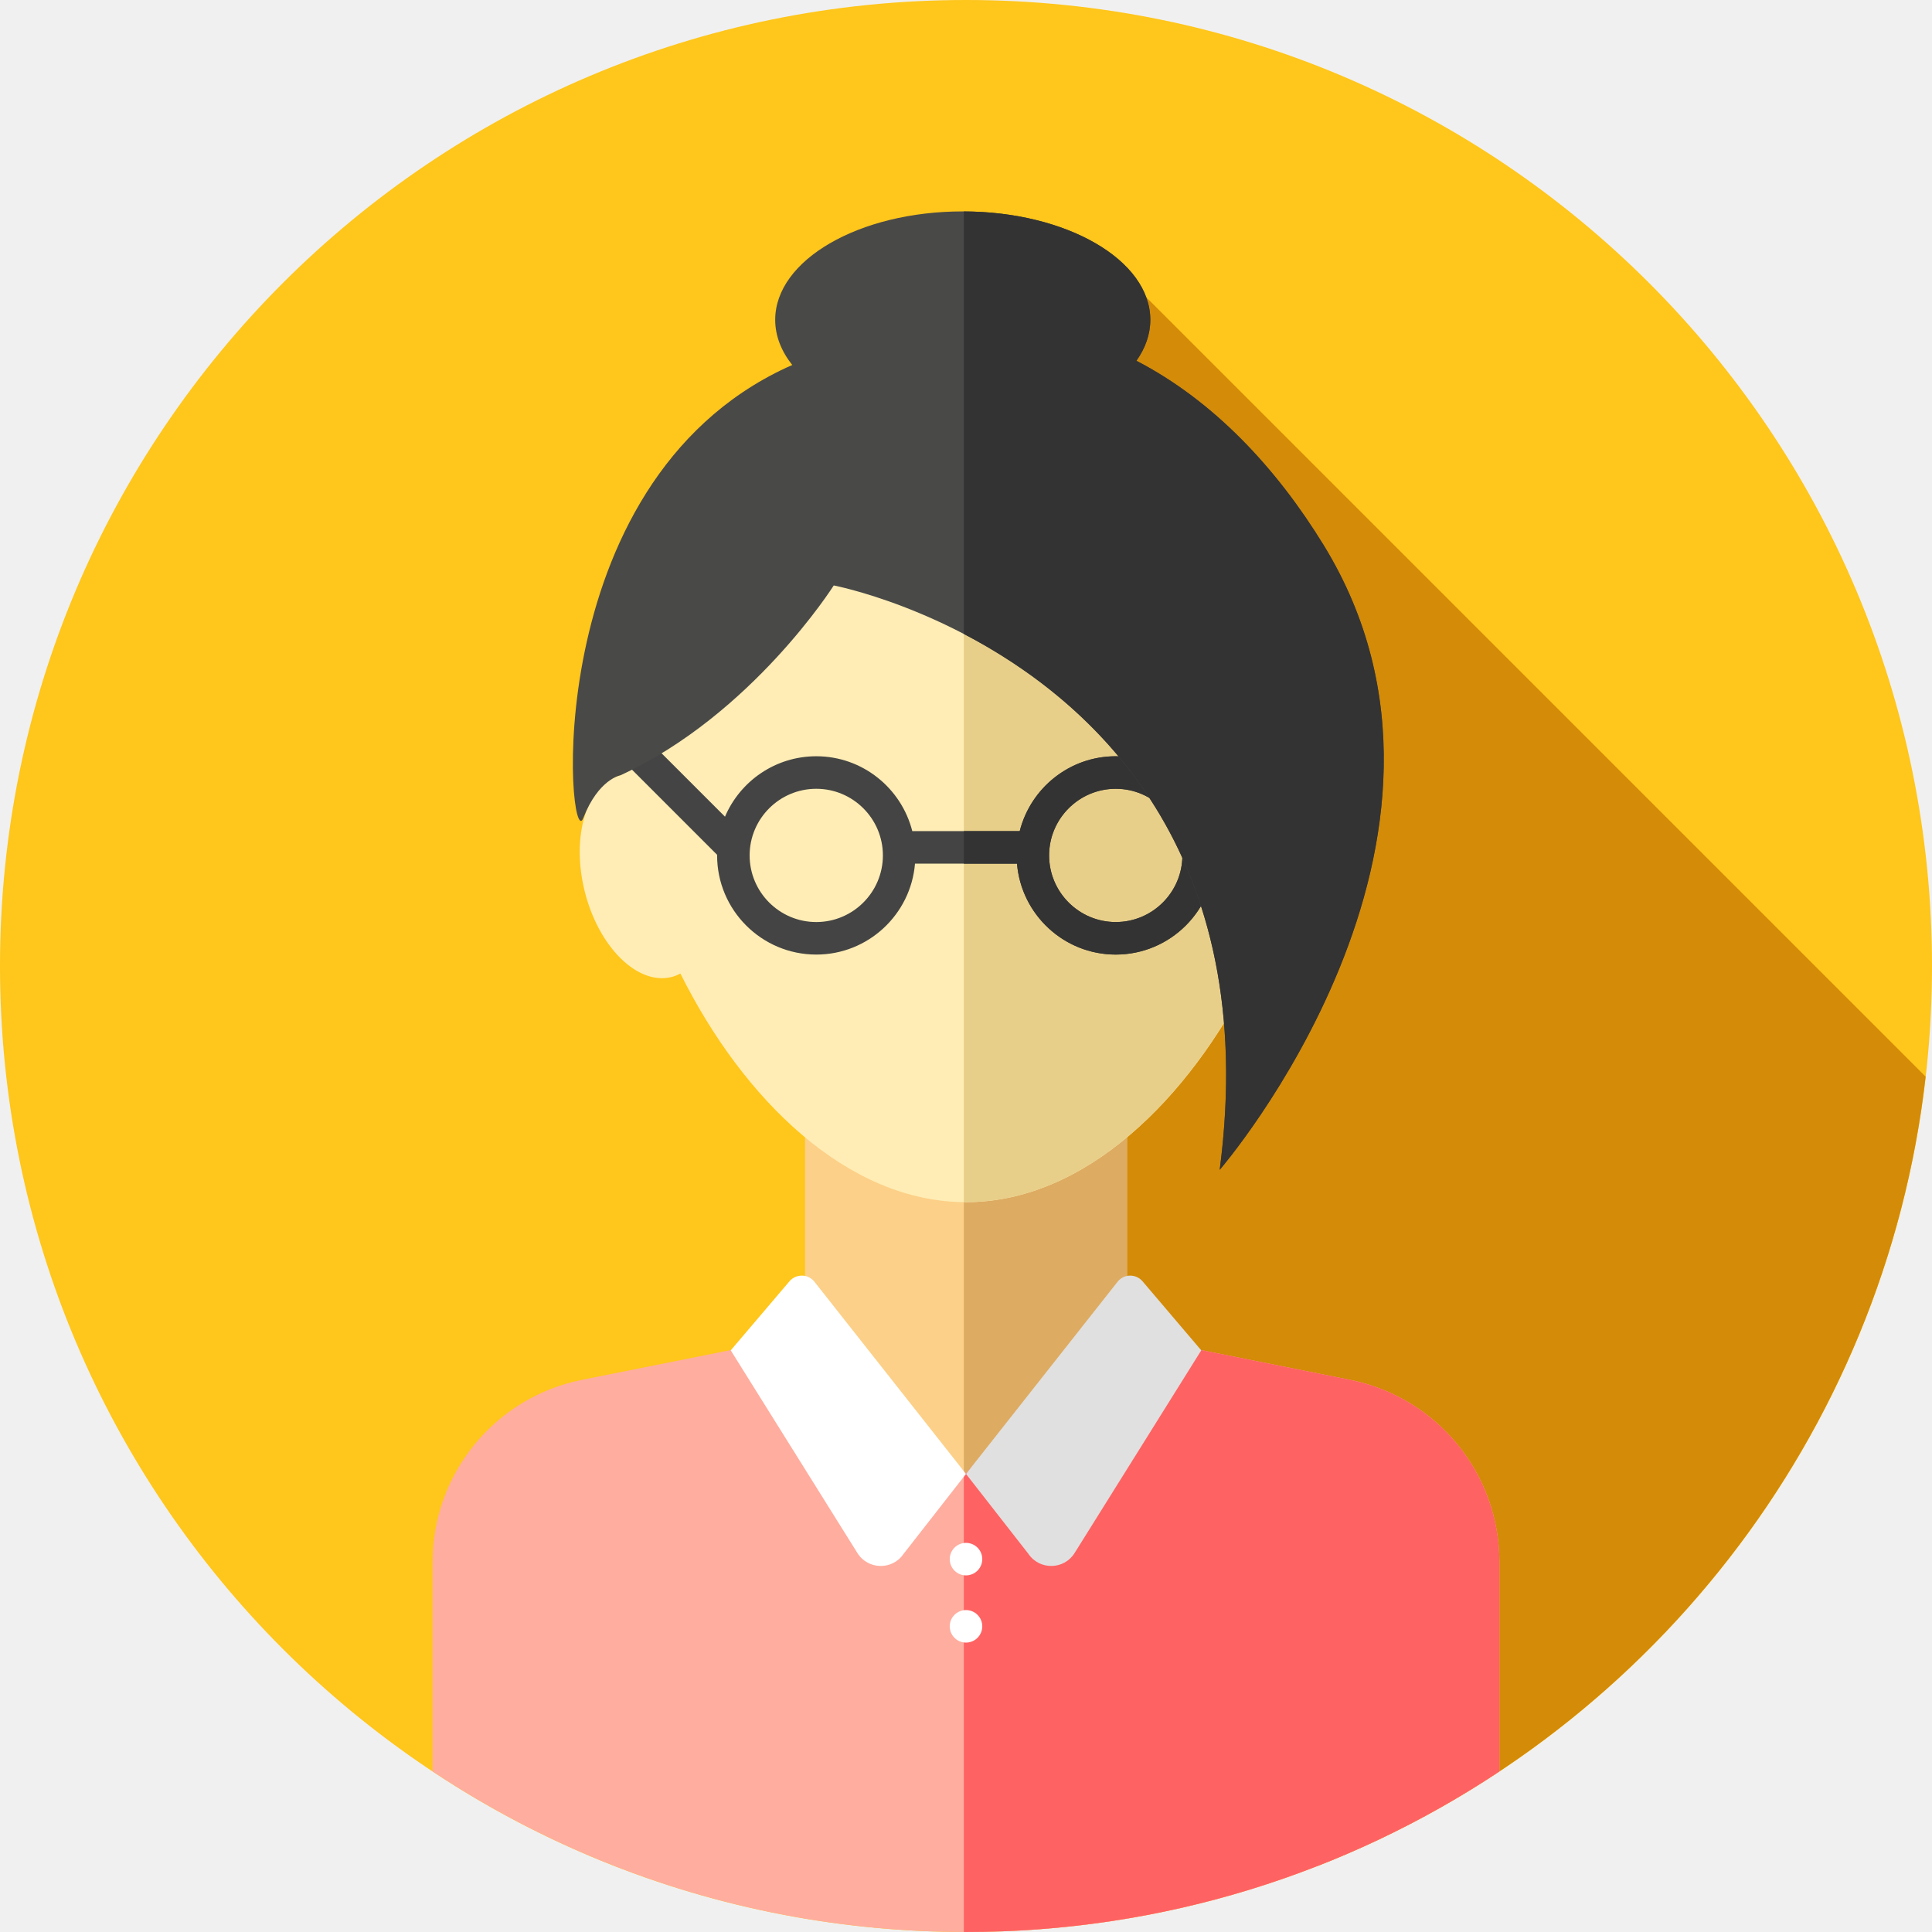
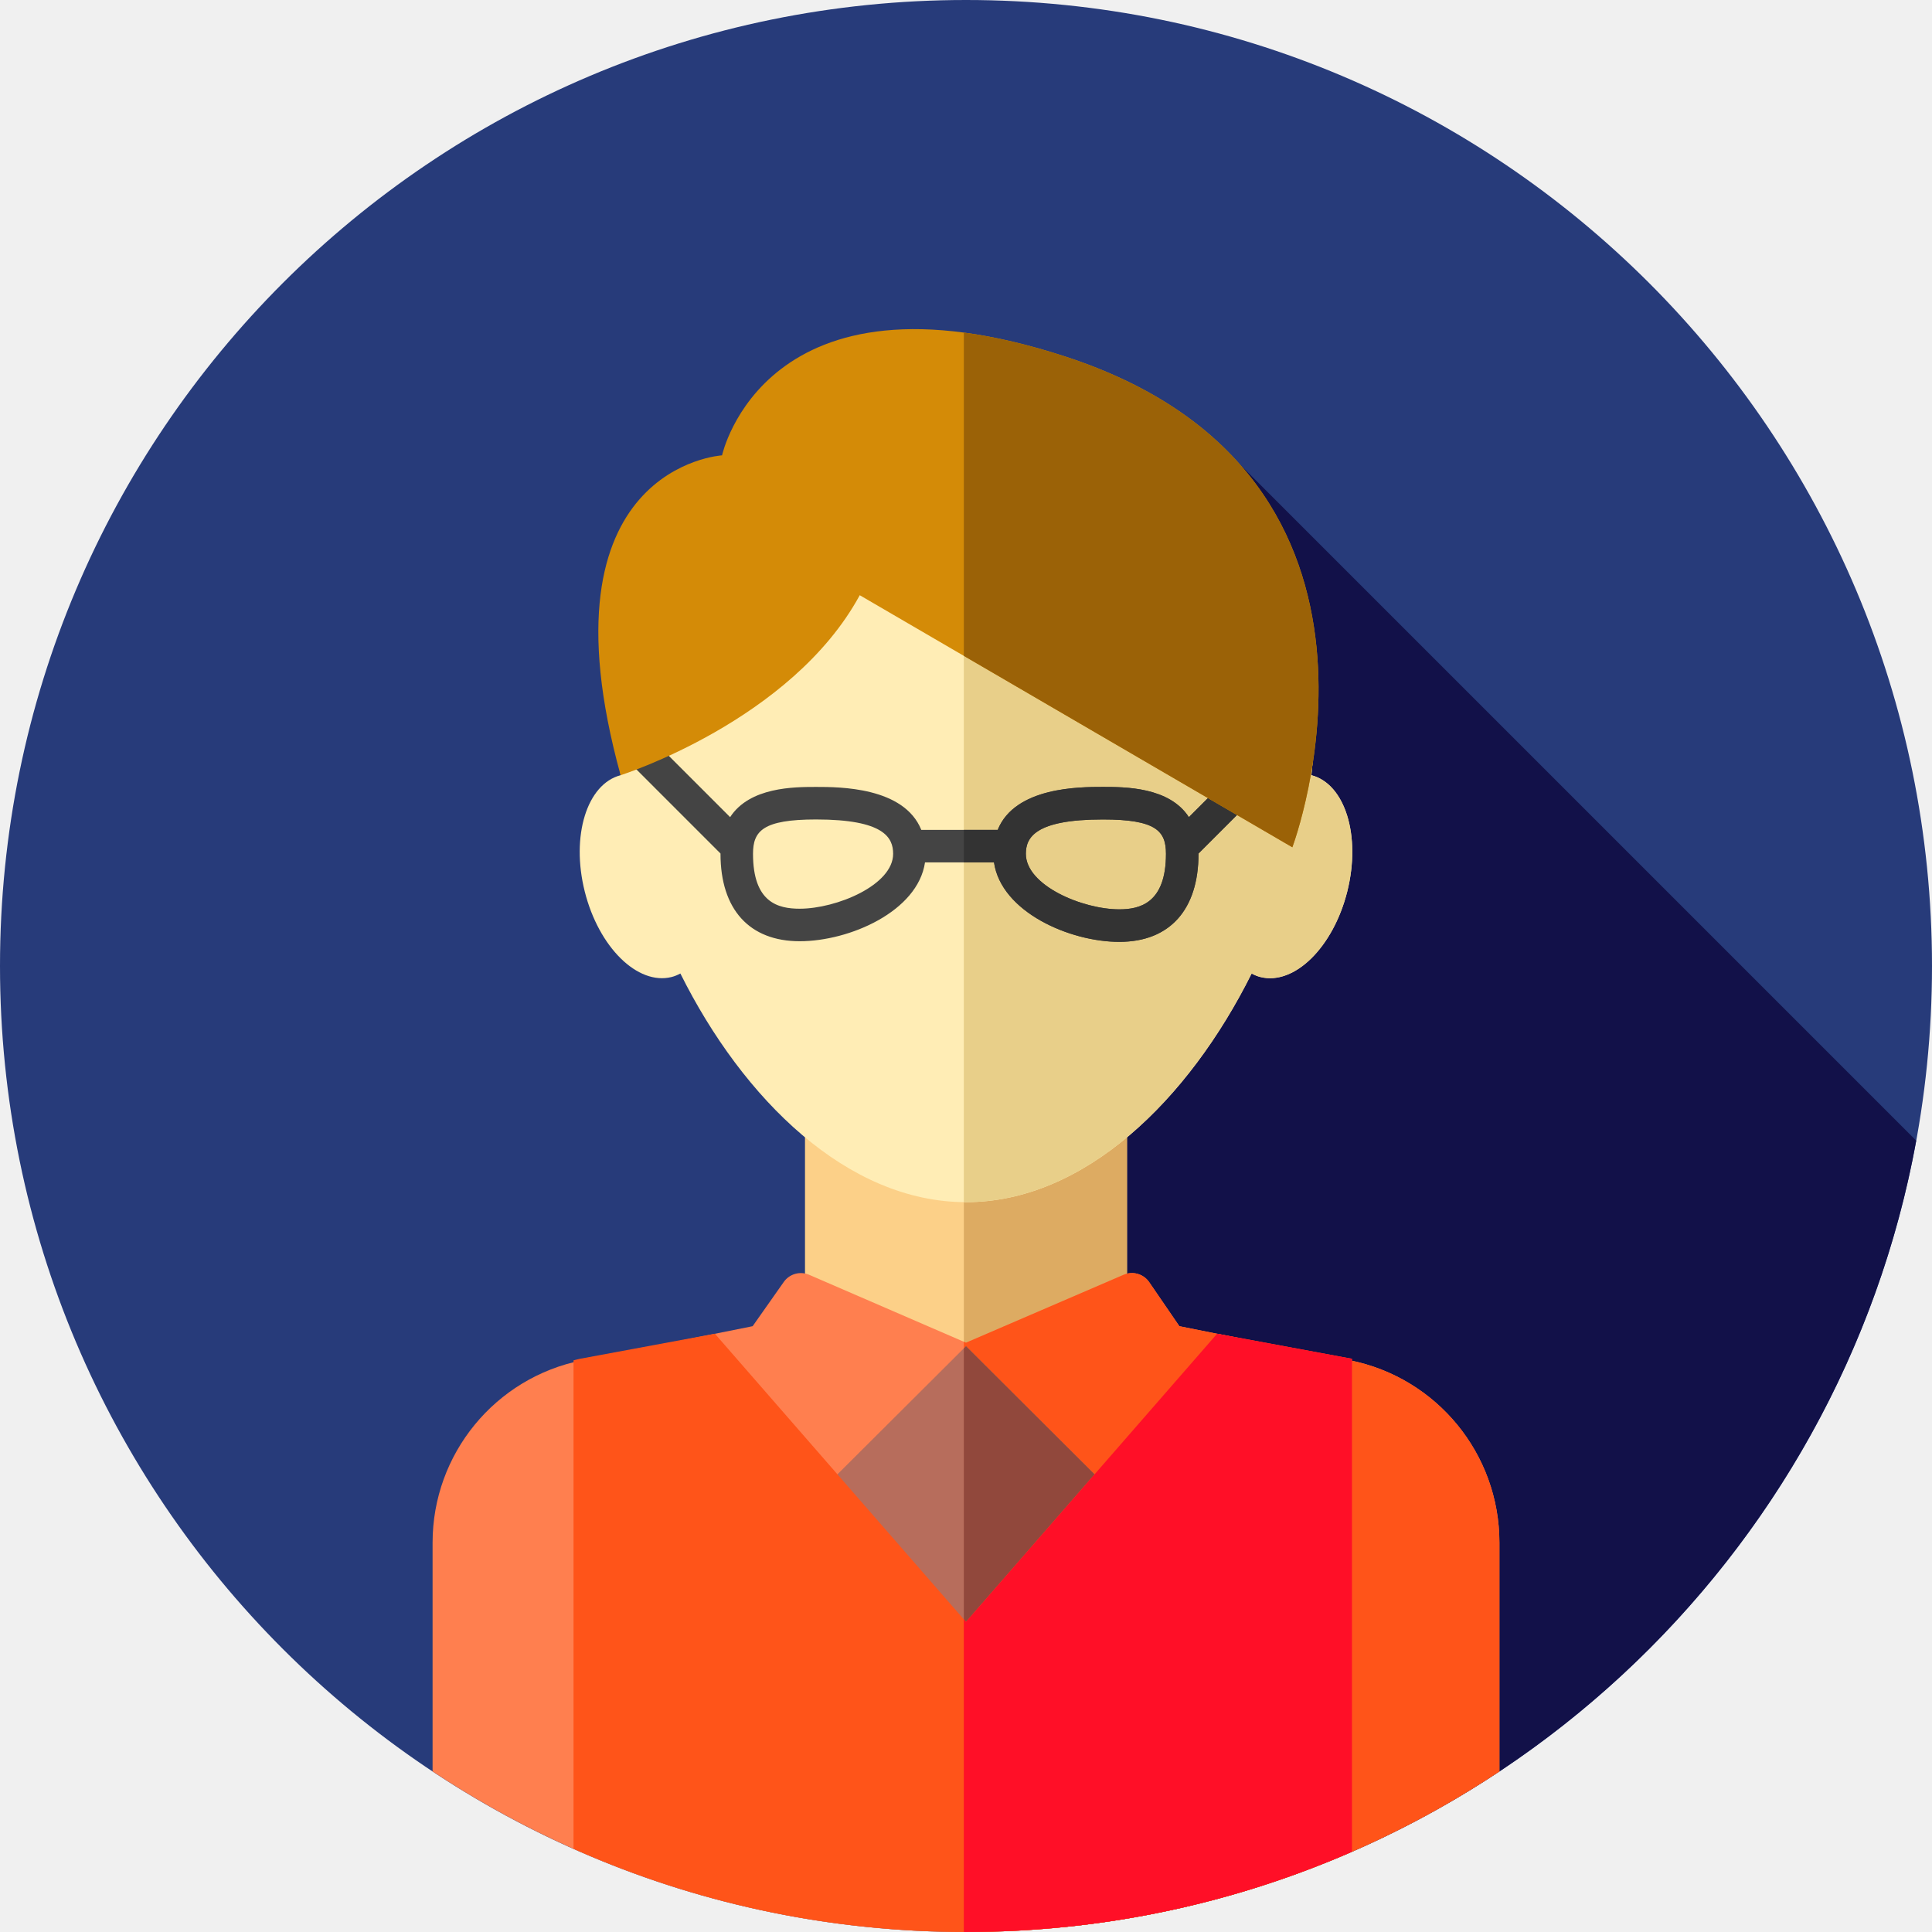
<svg xmlns="http://www.w3.org/2000/svg" version="1.1" id="Layer_1" x="0px" y="0px" viewBox="0 0 512 512" style="enable-background:new 0 0 512 512;" xml:space="preserve">
-   <circle style="fill:#FFC61B;" cx="256" cy="256" r="256" />
-   <path style="fill:#D48B07;" d="M232.441,377.823l116.698,116.698c86.616-33.849,150.264-113.512,161.178-209.196L303.752,78.76  L232.441,377.823z" />
-   <rect x="213.333" y="292.219" style="fill:#FCD088;" width="85.333" height="104.296" />
-   <rect x="255.431" y="292.219" style="fill:#DDAB62;" width="43.236" height="104.296" />
-   <path style="fill:#FFAD9E;" d="M357.764,365.671l-45.22-9.044l-7.992-11.666c-1.496-2.184-4.327-3.007-6.759-1.965L256,390.494  l-41.543-47.48c-2.415-1.053-5.239-0.262-6.754,1.893l-8.247,11.719l-45.22,9.044c-23.023,4.606-39.596,24.821-39.596,48.3v55.475  C155.148,496.328,203.742,512,256,512s100.852-15.672,141.36-42.555V413.97C397.36,390.491,380.787,370.276,357.764,365.671z" />
-   <path style="fill:#FF6262;" d="M357.764,365.671l-45.22-9.044l-7.992-11.666c-1.496-2.184-4.327-3.007-6.759-1.965L256,390.494  l-0.574-0.657v122.151c0.191,0,0.381,0.01,0.574,0.01c52.258,0,100.852-15.672,141.36-42.555v-55.475  C397.36,390.491,380.787,370.276,357.764,365.671z" />
-   <path style="fill:#FFEDB5;" d="M347.531,205.44c0.459-4.244,0.698-8.428,0.698-12.509c0-53.974-41.293-97.728-92.229-97.728  s-92.229,43.754-92.229,97.728c0,4.08,0.24,8.264,0.698,12.509c-8.945,2.326-13.202,16.087-9.506,30.817  c3.708,14.776,14.014,24.921,23.018,22.661c0.821-0.205,1.586-0.538,2.326-0.927c16.667,33.452,44.351,60.594,75.693,60.594  s59.027-27.139,75.693-60.594c0.74,0.39,1.505,0.722,2.326,0.927c9.004,2.26,19.309-7.885,23.018-22.661  C360.734,221.527,356.478,207.763,347.531,205.44z" />
-   <path style="fill:#E8CF89;" d="M347.531,205.44c0.459-4.244,0.698-8.428,0.698-12.509c0-53.974-41.293-97.728-92.229-97.728  c-0.193,0-0.381,0.014-0.574,0.016v223.349c0.191,0.002,0.383,0.016,0.574,0.016c31.342,0,59.027-27.139,75.693-60.594  c0.74,0.39,1.505,0.722,2.326,0.927c9.004,2.26,19.309-7.885,23.018-22.661C360.734,221.527,356.478,207.763,347.531,205.44z" />
-   <g>
-     <circle style="fill:#FFFFFF;" cx="256" cy="413.186" r="4.31" />
-     <circle style="fill:#FFFFFF;" cx="256" cy="430.994" r="4.31" />
-     <path style="fill:#FFFFFF;" d="M256,390.608l-40.262-51.053c-1.714-2.007-4.817-2.003-6.527,0.007l-15.56,18.292l33.57,53.713   c2.796,4.472,9.266,4.596,12.229,0.233L256,390.608z" />
-   </g>
-   <path style="fill:#E0E0E0;" d="M256,390.608l40.262-51.053c1.714-2.007,4.817-2.003,6.527,0.007l15.56,18.292l-33.57,53.713  c-2.796,4.472-9.266,4.596-12.229,0.233L256,390.608z" />
-   <path style="fill:#444444;" d="M295.684,200.416c-12.266,0-22.566,8.459-25.447,19.842h-28.472  c-2.882-11.383-13.181-19.842-25.447-19.842c-10.85,0-20.183,6.611-24.188,16.015l-21.306-21.307c-1.684-1.684-4.411-1.684-6.094,0  c-1.684,1.683-1.684,4.411,0,6.094l25.319,25.321c0,0.052-0.009,0.103-0.009,0.155c0,14.489,11.788,26.277,26.277,26.277  c13.753,0,25.052-10.624,26.167-24.095h27.033c1.115,13.469,12.414,24.095,26.167,24.095c14.489,0,26.277-11.788,26.277-26.277  S310.174,200.416,295.684,200.416z M216.317,244.352c-9.737,0-17.658-7.921-17.658-17.658c0-9.737,7.921-17.658,17.658-17.658  c9.737,0,17.658,7.921,17.658,17.658C233.975,236.43,226.054,244.352,216.317,244.352z M295.684,244.352  c-9.737,0-17.658-7.921-17.658-17.658c0-9.737,7.921-17.658,17.658-17.658c9.737,0,17.658,7.921,17.658,17.658  C313.342,236.43,305.421,244.352,295.684,244.352z" />
-   <path style="fill:#333333;" d="M295.684,200.416c-12.266,0-22.566,8.459-25.447,19.842h-14.81v8.62h14.091  c1.115,13.469,12.414,24.095,26.167,24.095c14.489,0,26.277-11.788,26.277-26.277S310.174,200.416,295.684,200.416z   M295.684,244.352c-9.737,0-17.658-7.921-17.658-17.658c0-9.737,7.921-17.658,17.658-17.658c9.737,0,17.658,7.921,17.658,17.658  C313.342,236.43,305.421,244.352,295.684,244.352z" />
-   <path style="fill:#444444;" d="M318.185,228.524c-1.103,0-2.205-0.421-3.048-1.262c-1.684-1.683-1.684-4.411,0-6.094l26.041-26.043  c1.684-1.684,4.411-1.684,6.094,0c1.684,1.683,1.684,4.411,0,6.094l-26.041,26.043C320.39,228.102,319.286,228.524,318.185,228.524z  " />
-   <path style="fill:#494948;" d="M350.817,144.52c-12.495-20.396-29.091-38.253-49.652-48.909c2.367-3.35,3.681-7.011,3.681-10.854  c0-15.869-22.254-28.732-49.705-28.732s-49.705,12.864-49.705,28.732c0,4.277,1.629,8.332,4.529,11.979  c-0.507,0.229-1.003,0.428-1.512,0.664c-66.801,31.03-57.894,129.724-53.872,119.38c4.022-10.343,9.892-11.342,9.892-11.342  c34.887-16.084,56.477-50.288,56.477-50.288s119.524,22.699,102.285,154.864C323.234,310.015,398.688,222.653,350.817,144.52z" />
-   <path style="fill:#333333;" d="M350.817,144.52c-12.495-20.396-29.091-38.253-49.652-48.909c2.367-3.35,3.681-7.011,3.681-10.854  c0-15.812-22.1-28.638-49.419-28.727v111.976c33.823,17.648,78.845,57.392,67.806,142.008  C323.234,310.015,398.688,222.653,350.817,144.52z" />
+   <circle style="fill:#273B7A;" cx="256" cy="256" r="256" />
+   <path style="fill:#121149;" d="M192.934,421.926l88.792,88.792c113.904-11.367,205.81-97.392,226.089-208.432l-186.328-186.33  L192.934,421.926z" />
+   <rect x="213.333" y="292.219" style="fill:#FCD088;" width="85.333" height="85.333" />
+   <rect x="255.431" y="292.219" style="fill:#DDAB62;" width="43.236" height="85.333" />
+   <path style="fill:#FF7F4F;" d="M357.764,360.5l-45.22-9.044l-7.992-11.666c-1.496-2.184-4.327-3.007-6.759-1.965L256,355.83  l-41.543-17.987c-2.415-1.053-5.239-0.262-6.754,1.893l-8.247,11.719l-45.22,9.044c-23.024,4.606-39.596,24.821-39.596,48.3v60.647  C155.148,496.328,203.74,512,256,512c52.258,0,100.85-15.672,141.36-42.555v-60.647C397.36,385.319,380.787,365.104,357.764,360.5z" />
+   <path style="fill:#FF5419;" d="M357.764,360.5l-45.22-9.044l-7.992-11.666c-1.496-2.184-4.327-3.007-6.759-1.965L256,355.83  l-0.574-0.248v156.412c0.191,0,0.383,0.007,0.574,0.007c52.258,0,100.85-15.672,141.36-42.555v-60.647  C397.36,385.319,380.787,365.104,357.764,360.5z" />
+   <path style="fill:#FFEDB5;" d="M347.529,205.44c0.459-4.244,0.698-8.428,0.698-12.509c0-53.974-41.293-97.728-92.229-97.728  s-92.227,43.753-92.227,97.728c0,4.08,0.24,8.264,0.698,12.509c-8.945,2.326-13.202,16.087-9.506,30.817  c3.708,14.776,14.014,24.921,23.018,22.661c0.821-0.205,1.586-0.538,2.326-0.927c16.667,33.452,44.351,60.594,75.693,60.594  s59.027-27.139,75.693-60.594c0.74,0.39,1.505,0.722,2.326,0.927c9.004,2.26,19.309-7.885,23.018-22.661  C360.732,221.527,356.476,207.763,347.529,205.44z" />
+   <path style="fill:#E8CF89;" d="M347.529,205.44c0.459-4.244,0.698-8.428,0.698-12.509c0-53.974-41.293-97.728-92.229-97.728  c-0.193,0-0.381,0.014-0.574,0.016v223.349c0.191,0.002,0.381,0.016,0.574,0.016c31.342,0,59.027-27.139,75.693-60.594  c0.74,0.39,1.505,0.722,2.326,0.927c9.004,2.26,19.309-7.885,23.018-22.661C360.732,221.527,356.476,207.763,347.529,205.44z" />
+   <polygon style="fill:#B76D5C;" points="256,444.595 211.318,401.291 256,356.752 300.68,401.291 " />
+   <polygon style="fill:#91483C;" points="300.68,401.291 256,356.752 255.426,357.323 255.426,444.04 256,444.595 " />
+   <path style="fill:#FF5419;" d="M322.543,353.454L256,429.808l-66.543-76.354l-35.842,6.654c-0.552,0.11-1.079,0.272-1.624,0.4  v129.436C183.775,504.101,218.96,512,256,512c36.368,0,70.958-7.596,102.286-21.27V360.089L322.543,353.454z" />
+   <path style="fill:#FF0F27;" d="M322.543,353.454L256,429.808l-0.574-0.659v82.841c0.191,0,0.383,0.007,0.574,0.007  c36.368,0,70.958-7.596,102.286-21.27V360.089L322.543,353.454z" />
+   <path style="fill:#444444;" d="M341.795,195.915c-1.684-1.684-4.411-1.684-6.094,0l-20.635,20.635  c-5.185-7.995-16.979-8.006-22.795-8.006c-6.192,0-23.283,0.01-27.87,11.381h-20.247c-4.589-11.369-21.678-11.381-27.87-11.381  c-5.816,0-17.61,0.01-22.795,8.006l-20.635-20.635c-1.684-1.684-4.411-1.684-6.094,0s-1.684,4.411,0,6.094l24.183,24.183  c0,0.028-0.002,0.052-0.002,0.078c0,14.722,7.651,23.166,20.99,23.166c13.186,0,31.287-7.89,33.206-20.892h18.284  c1.907,13.105,20.016,21.059,33.208,21.059c13.34,0,20.99-8.506,20.99-23.333c0-0.028-0.002-0.052-0.002-0.078l24.183-24.183  C343.478,200.326,343.478,197.599,341.795,195.915z M211.928,240.818c-5.76,0-12.371-1.653-12.371-14.546  c0-6.039,2.586-9.106,16.724-9.106c18.089,0,20.409,4.867,20.409,9.106C236.691,234.57,221.668,240.818,211.928,240.818z   M296.624,240.985c-9.74,0-24.762-6.318-24.762-14.714c0-4.239,2.32-9.106,20.409-9.106c14.138,0,16.724,3.067,16.724,9.106  C308.995,239.459,301.935,240.985,296.624,240.985z" />
+   <path style="fill:#333333;" d="M341.795,195.915c-1.684-1.684-4.411-1.684-6.094,0l-20.635,20.635  c-5.185-7.995-16.979-8.006-22.795-8.006c-6.192,0-23.283,0.01-27.87,11.381h-8.975v8.62h7.992  c1.907,13.105,20.016,21.059,33.208,21.059c13.34,0,20.99-8.506,20.99-23.333c0-0.028-0.002-0.052-0.002-0.078l24.183-24.183  C343.478,200.326,343.478,197.599,341.795,195.915z M296.624,240.985c-9.74,0-24.762-6.318-24.762-14.714  c0-4.239,2.32-9.106,20.409-9.106c14.138,0,16.724,3.067,16.724,9.106C308.995,239.459,301.935,240.985,296.624,240.985z" />
+   <path style="fill:#D48B07;" d="M227.843,157.737l114.64,66.801c0,0,37.064-98.263-60.049-130.012  c-79.834-26.098-91.081,26.146-91.081,26.146s-49.462,2.888-26.886,84.766C164.469,205.44,209.742,191.066,227.843,157.737z" />
+   <path style="fill:#9B6207;" d="M282.434,94.527c-10.052-3.286-19.016-5.329-27.008-6.391v85.673l87.057,50.729  C342.483,224.539,379.547,126.276,282.434,94.527z" />
  <g>
</g>
  <g>
</g>
  <g>
</g>
  <g>
</g>
  <g>
</g>
  <g>
</g>
  <g>
</g>
  <g>
</g>
  <g>
</g>
  <g>
</g>
  <g>
</g>
  <g>
</g>
  <g>
</g>
  <g>
</g>
  <g>
</g>
</svg>
